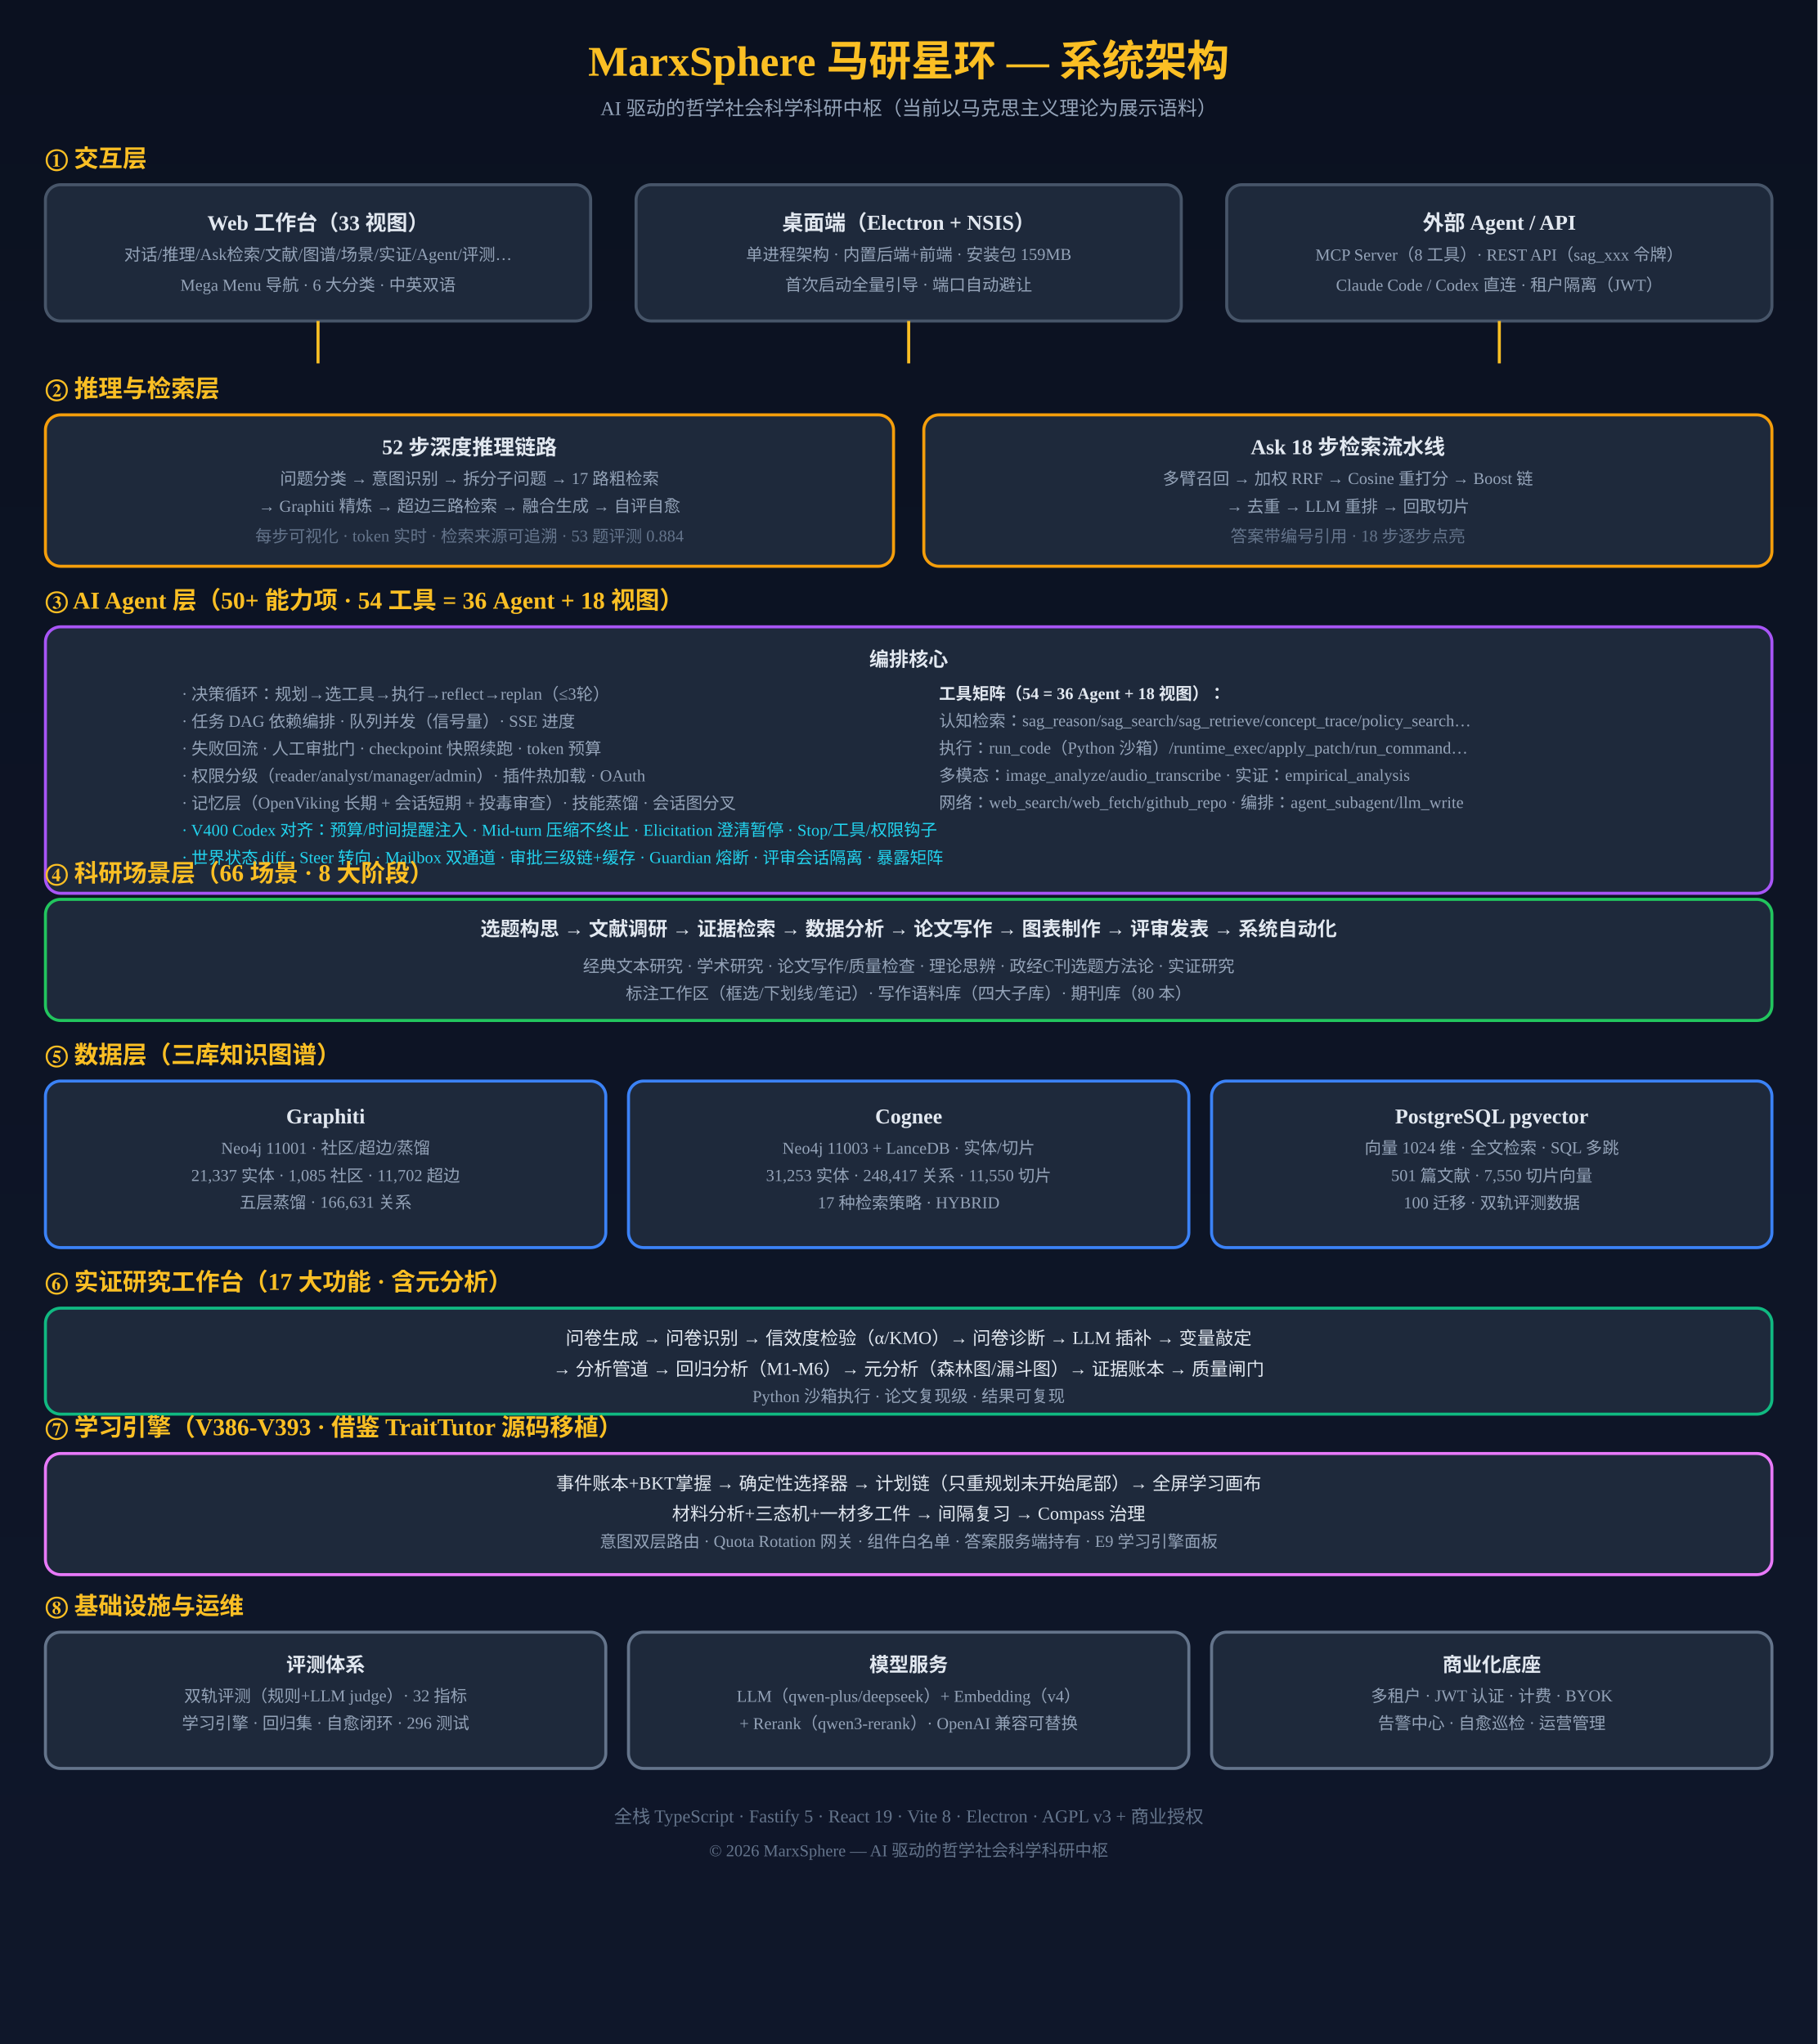
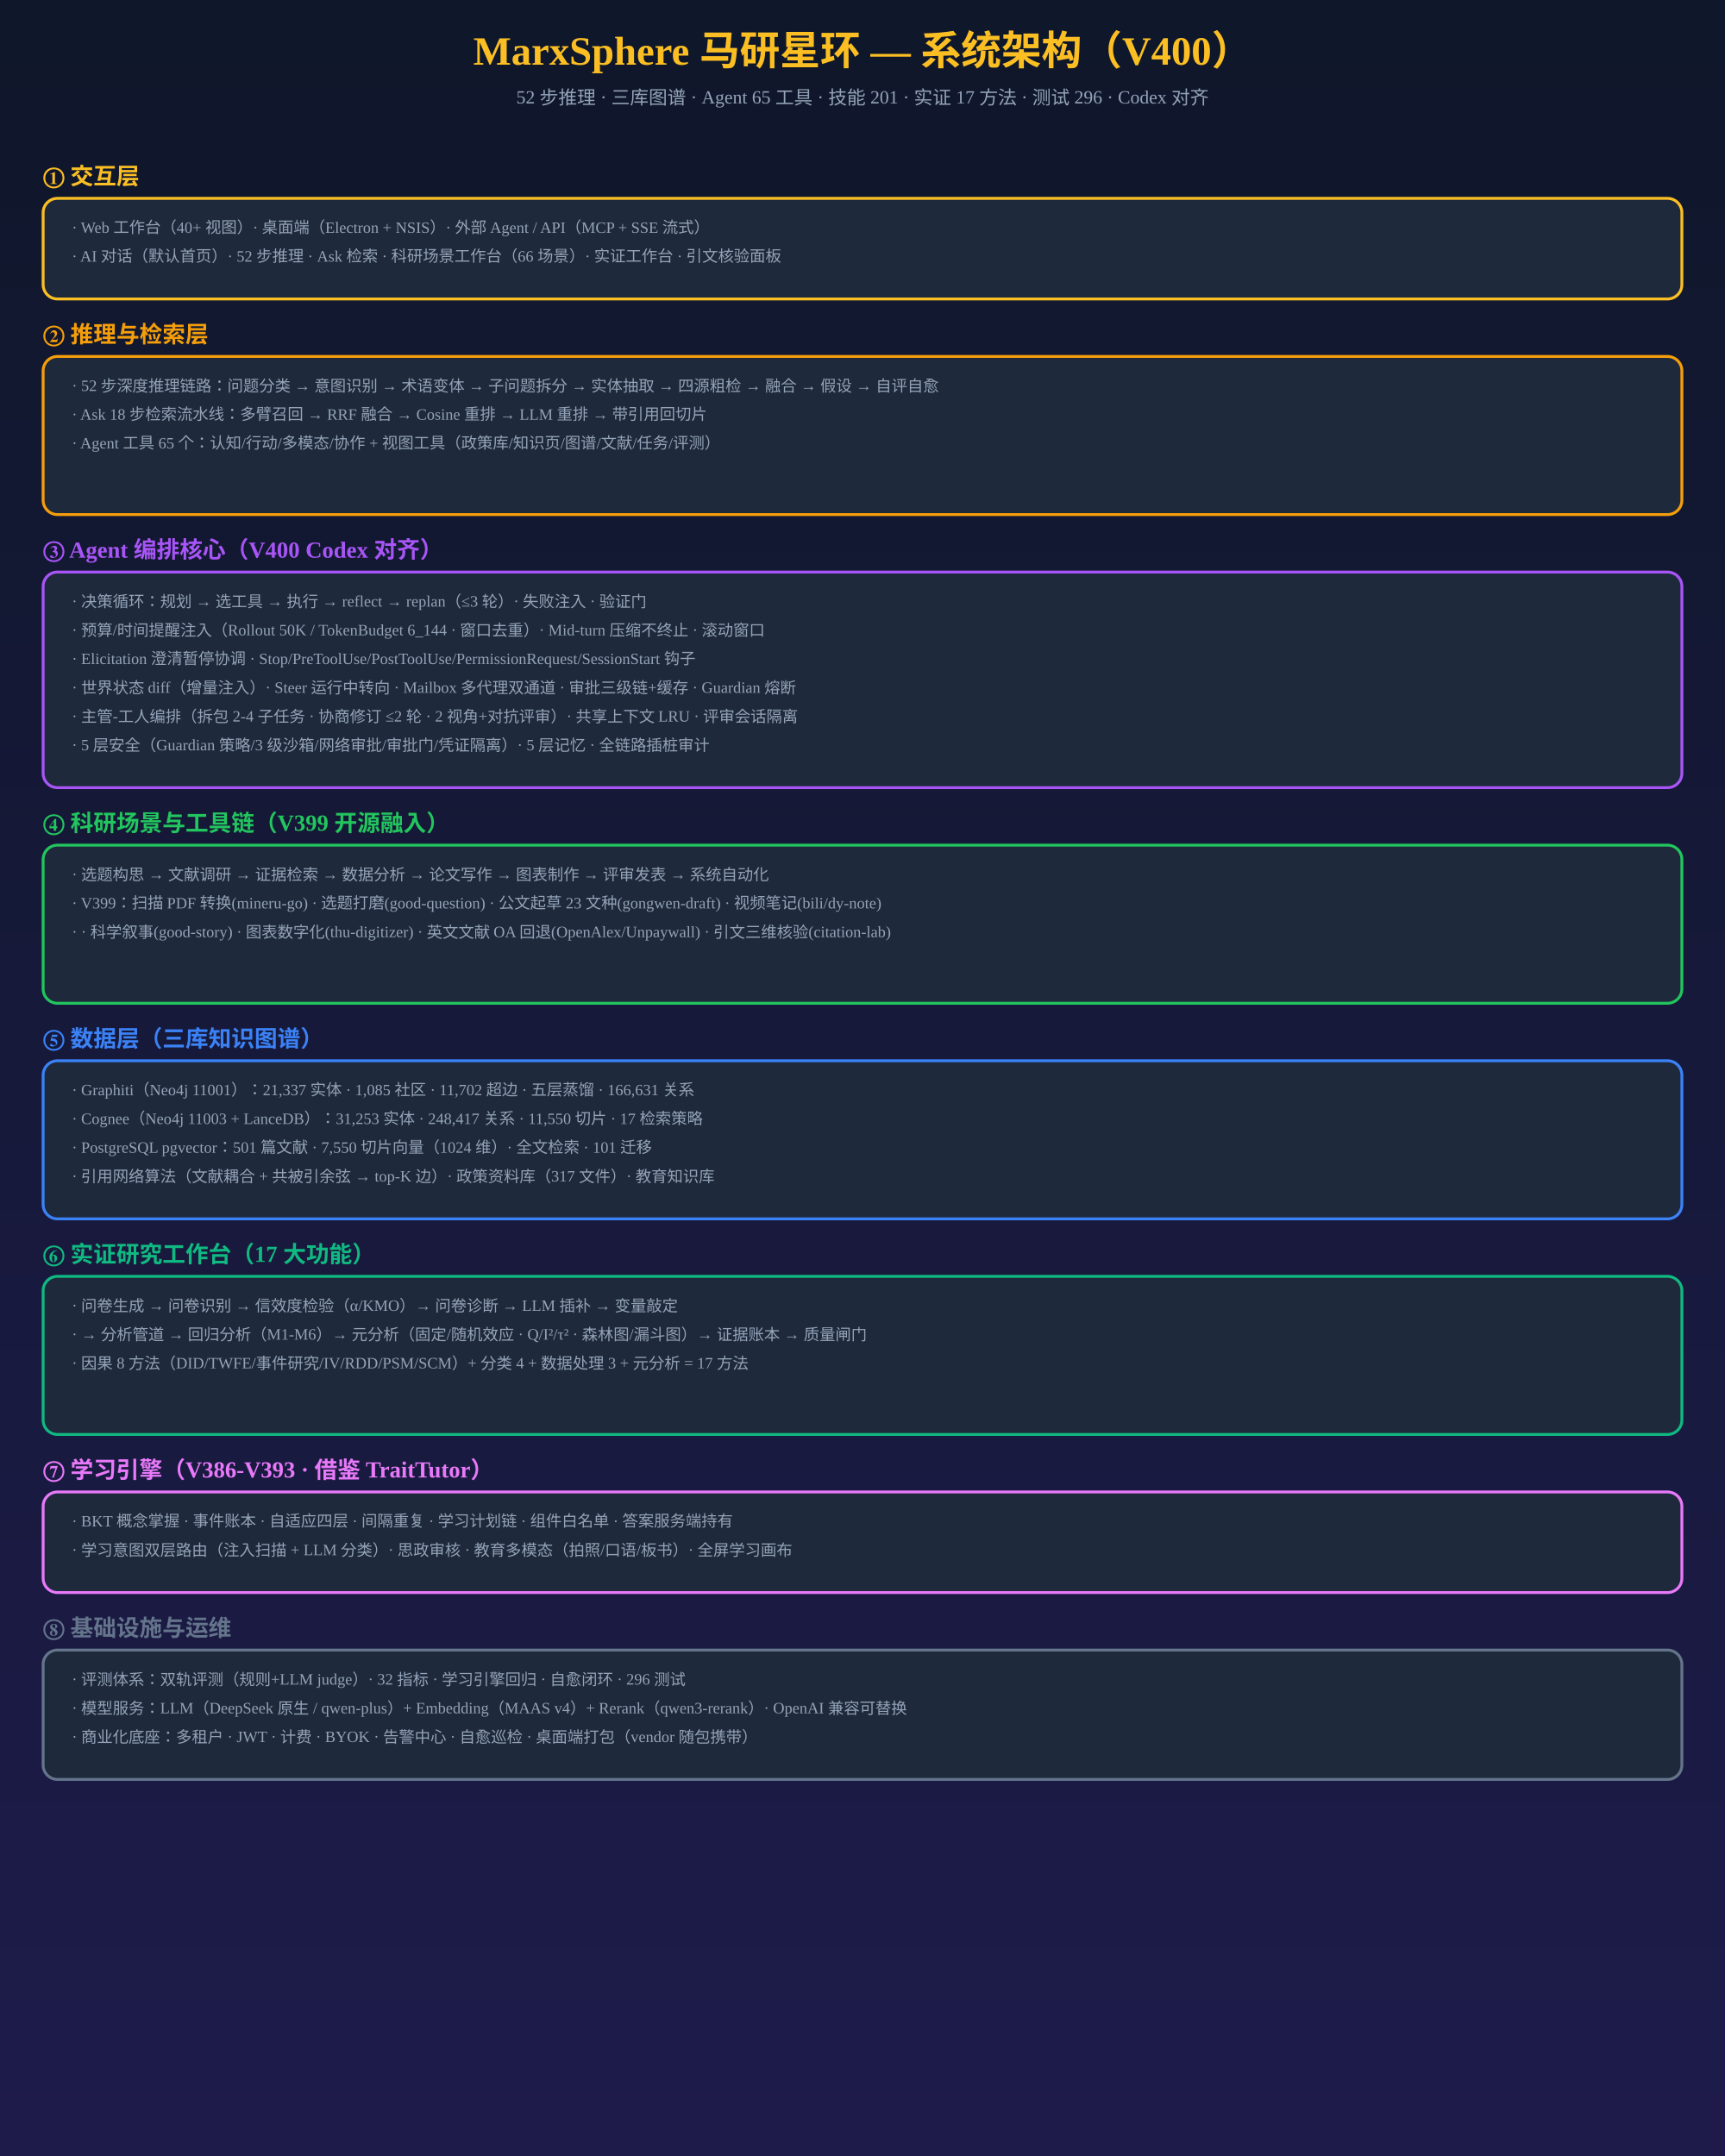
- <svg xmlns="http://www.w3.org/2000/svg" viewBox="0 0 1200 1350" width="1200" height="1350">
+ <svg xmlns="http://www.w3.org/2000/svg" width="1200" height="1500" viewBox="0 0 1200 1500">
  <defs>
    <linearGradient id="bg" x1="0" y1="0" x2="0" y2="1">
-       <stop offset="0%" stop-color="#0b1120" />
-       <stop offset="100%" stop-color="#0f172a" />
+       <stop offset="0%" stop-color="#0f172a" />
+       <stop offset="100%" stop-color="#1e1b4b" />
    </linearGradient>
  </defs>
-   <rect width="1200" height="1350" fill="url(#bg)" />
-   <text x="600" y="50" text-anchor="middle" font-size="28" font-weight="bold" fill="#fbbf24">MarxSphere 马研星环 — 系统架构</text>
-   <text x="600" y="76" text-anchor="middle" font-size="13" fill="#94a3b8">AI 驱动的哲学社会科学科研中枢（当前以马克思主义理论为展示语料）</text>
-   <text x="30" y="110" font-size="16" font-weight="bold" fill="#fbbf24">① 交互层</text>
-   <rect x="30" y="122" width="360" height="90" rx="10" fill="#1e293b" stroke="#475569" stroke-width="2" />
-   <text x="210" y="152" text-anchor="middle" font-size="14" font-weight="bold" fill="#e2e8f0">Web 工作台（33 视图）</text>
-   <text x="210" y="172" text-anchor="middle" font-size="11" fill="#94a3b8">对话/推理/Ask检索/文献/图谱/场景/实证/Agent/评测…</text>
-   <text x="210" y="192" text-anchor="middle" font-size="11" fill="#94a3b8">Mega Menu 导航 · 6 大分类 · 中英双语</text>
-   <rect x="420" y="122" width="360" height="90" rx="10" fill="#1e293b" stroke="#475569" stroke-width="2" />
-   <text x="600" y="152" text-anchor="middle" font-size="14" font-weight="bold" fill="#e2e8f0">桌面端（Electron + NSIS）</text>
-   <text x="600" y="172" text-anchor="middle" font-size="11" fill="#94a3b8">单进程架构 · 内置后端+前端 · 安装包 159MB</text>
-   <text x="600" y="192" text-anchor="middle" font-size="11" fill="#94a3b8">首次启动全量引导 · 端口自动避让</text>
-   <rect x="810" y="122" width="360" height="90" rx="10" fill="#1e293b" stroke="#475569" stroke-width="2" />
-   <text x="990" y="152" text-anchor="middle" font-size="14" font-weight="bold" fill="#e2e8f0">外部 Agent / API</text>
-   <text x="990" y="172" text-anchor="middle" font-size="11" fill="#94a3b8">MCP Server（8 工具）· REST API（sag_xxx 令牌）</text>
-   <text x="990" y="192" text-anchor="middle" font-size="11" fill="#94a3b8">Claude Code / Codex 直连 · 租户隔离（JWT）</text>
-   <line x1="210" y1="212" x2="210" y2="240" stroke="#fbbf24" stroke-width="2" />
-   <line x1="600" y1="212" x2="600" y2="240" stroke="#fbbf24" stroke-width="2" />
-   <line x1="990" y1="212" x2="990" y2="240" stroke="#fbbf24" stroke-width="2" />
-   <text x="30" y="262" font-size="16" font-weight="bold" fill="#fbbf24">② 推理与检索层</text>
-   <rect x="30" y="274" width="560" height="100" rx="10" fill="#1e293b" stroke="#f59e0b" stroke-width="2" />
-   <text x="310" y="300" text-anchor="middle" font-size="14" font-weight="bold" fill="#e2e8f0">52 步深度推理链路</text>
-   <text x="310" y="320" text-anchor="middle" font-size="11" fill="#94a3b8">问题分类 → 意图识别 → 拆分子问题 → 17 路粗检索</text>
-   <text x="310" y="338" text-anchor="middle" font-size="11" fill="#94a3b8">→ Graphiti 精炼 → 超边三路检索 → 融合生成 → 自评自愈</text>
-   <text x="310" y="358" text-anchor="middle" font-size="11" fill="#64748b">每步可视化 · token 实时 · 检索来源可追溯 · 53 题评测 0.884</text>
-   <rect x="610" y="274" width="560" height="100" rx="10" fill="#1e293b" stroke="#f59e0b" stroke-width="2" />
-   <text x="890" y="300" text-anchor="middle" font-size="14" font-weight="bold" fill="#e2e8f0">Ask 18 步检索流水线</text>
-   <text x="890" y="320" text-anchor="middle" font-size="11" fill="#94a3b8">多臂召回 → 加权 RRF → Cosine 重打分 → Boost 链</text>
-   <text x="890" y="338" text-anchor="middle" font-size="11" fill="#94a3b8">→ 去重 → LLM 重排 → 回取切片</text>
-   <text x="890" y="358" text-anchor="middle" font-size="11" fill="#64748b">答案带编号引用 · 18 步逐步点亮</text>
-   <text x="30" y="402" font-size="16" font-weight="bold" fill="#fbbf24">③ AI Agent 层（50+ 能力项 · 54 工具 = 36 Agent + 18 视图）</text>
-   <rect x="30" y="414" width="1140" height="176" rx="10" fill="#1e293b" stroke="#a855f7" stroke-width="2" />
-   <text x="600" y="440" text-anchor="middle" font-size="13" font-weight="bold" fill="#e2e8f0">编排核心</text>
-   <text x="120" y="462" font-size="11" fill="#94a3b8">· 决策循环：规划→选工具→执行→reflect→replan（≤3轮）</text>
-   <text x="120" y="480" font-size="11" fill="#94a3b8">· 任务 DAG 依赖编排 · 队列并发（信号量）· SSE 进度</text>
-   <text x="120" y="498" font-size="11" fill="#94a3b8">· 失败回流 · 人工审批门 · checkpoint 快照续跑 · token 预算</text>
-   <text x="120" y="516" font-size="11" fill="#94a3b8">· 权限分级（reader/analyst/manager/admin）· 插件热加载 · OAuth</text>
-   <text x="120" y="534" font-size="11" fill="#94a3b8">· 记忆层（OpenViking 长期 + 会话短期 + 投毒审查）· 技能蒸馏 · 会话图分叉</text>
-   <text x="120" y="552" font-size="11" fill="#22d3ee">· V400 Codex 对齐：预算/时间提醒注入 · Mid-turn 压缩不终止 · Elicitation 澄清暂停 · Stop/工具/权限钩子</text>
-   <text x="120" y="570" font-size="11" fill="#22d3ee">· 世界状态 diff · Steer 转向 · Mailbox 双通道 · 审批三级链+缓存 · Guardian 熔断 · 评审会话隔离 · 暴露矩阵</text>
-   <text x="620" y="462" font-size="11" fill="#e2e8f0" font-weight="bold">工具矩阵（54 = 36 Agent + 18 视图）：</text>
-   <text x="620" y="480" font-size="11" fill="#94a3b8">认知检索：sag_reason/sag_search/sag_retrieve/concept_trace/policy_search…</text>
-   <text x="620" y="498" font-size="11" fill="#94a3b8">执行：run_code（Python 沙箱）/runtime_exec/apply_patch/run_command…</text>
-   <text x="620" y="516" font-size="11" fill="#94a3b8">多模态：image_analyze/audio_transcribe · 实证：empirical_analysis</text>
-   <text x="620" y="534" font-size="11" fill="#94a3b8">网络：web_search/web_fetch/github_repo · 编排：agent_subagent/llm_write</text>
-   <text x="30" y="582" font-size="16" font-weight="bold" fill="#fbbf24">④ 科研场景层（66 场景 · 8 大阶段）</text>
-   <rect x="30" y="594" width="1140" height="80" rx="10" fill="#1e293b" stroke="#22c55e" stroke-width="2" />
-   <text x="600" y="618" text-anchor="middle" font-size="13" font-weight="bold" fill="#e2e8f0">选题构思 → 文献调研 → 证据检索 → 数据分析 → 论文写作 → 图表制作 → 评审发表 → 系统自动化</text>
-   <text x="600" y="642" text-anchor="middle" font-size="11" fill="#94a3b8">经典文本研究 · 学术研究 · 论文写作/质量检查 · 理论思辨 · 政经C刊选题方法论 · 实证研究</text>
-   <text x="600" y="660" text-anchor="middle" font-size="11" fill="#94a3b8">标注工作区（框选/下划线/笔记）· 写作语料库（四大子库）· 期刊库（80 本）</text>
-   <text x="30" y="702" font-size="16" font-weight="bold" fill="#fbbf24">⑤ 数据层（三库知识图谱）</text>
-   <rect x="30" y="714" width="370" height="110" rx="10" fill="#1e293b" stroke="#3b82f6" stroke-width="2" />
-   <text x="215" y="742" text-anchor="middle" font-size="14" font-weight="bold" fill="#e2e8f0">Graphiti</text>
-   <text x="215" y="762" text-anchor="middle" font-size="11" fill="#94a3b8">Neo4j 11001 · 社区/超边/蒸馏</text>
-   <text x="215" y="780" text-anchor="middle" font-size="11" fill="#94a3b8">21,337 实体 · 1,085 社区 · 11,702 超边</text>
-   <text x="215" y="798" text-anchor="middle" font-size="11" fill="#94a3b8">五层蒸馏 · 166,631 关系</text>
-   <rect x="415" y="714" width="370" height="110" rx="10" fill="#1e293b" stroke="#3b82f6" stroke-width="2" />
-   <text x="600" y="742" text-anchor="middle" font-size="14" font-weight="bold" fill="#e2e8f0">Cognee</text>
-   <text x="600" y="762" text-anchor="middle" font-size="11" fill="#94a3b8">Neo4j 11003 + LanceDB · 实体/切片</text>
-   <text x="600" y="780" text-anchor="middle" font-size="11" fill="#94a3b8">31,253 实体 · 248,417 关系 · 11,550 切片</text>
-   <text x="600" y="798" text-anchor="middle" font-size="11" fill="#94a3b8">17 种检索策略 · HYBRID</text>
-   <rect x="800" y="714" width="370" height="110" rx="10" fill="#1e293b" stroke="#3b82f6" stroke-width="2" />
-   <text x="985" y="742" text-anchor="middle" font-size="14" font-weight="bold" fill="#e2e8f0">PostgreSQL pgvector</text>
-   <text x="985" y="762" text-anchor="middle" font-size="11" fill="#94a3b8">向量 1024 维 · 全文检索 · SQL 多跳</text>
-   <text x="985" y="780" text-anchor="middle" font-size="11" fill="#94a3b8">501 篇文献 · 7,550 切片向量</text>
-   <text x="985" y="798" text-anchor="middle" font-size="11" fill="#94a3b8">100 迁移 · 双轨评测数据</text>
-   <text x="30" y="852" font-size="16" font-weight="bold" fill="#fbbf24">⑥ 实证研究工作台（17 大功能 · 含元分析）</text>
-   <rect x="30" y="864" width="1140" height="70" rx="10" fill="#1e293b" stroke="#10b981" stroke-width="2" />
-   <text x="600" y="888" text-anchor="middle" font-size="12" fill="#e2e8f0">问卷生成 → 问卷识别 → 信效度检验（α/KMO）→ 问卷诊断 → LLM 插补 → 变量敲定</text>
-   <text x="600" y="908" text-anchor="middle" font-size="12" fill="#e2e8f0">→ 分析管道 → 回归分析（M1-M6）→ 元分析（森林图/漏斗图）→ 证据账本 → 质量闸门</text>
-   <text x="600" y="926" text-anchor="middle" font-size="11" fill="#94a3b8">Python 沙箱执行 · 论文复现级 · 结果可复现</text>
-   <text x="30" y="948" font-size="16" font-weight="bold" fill="#fbbf24">⑦ 学习引擎（V386-V393 · 借鉴 TraitTutor 源码移植）</text>
-   <rect x="30" y="960" width="1140" height="80" rx="10" fill="#1e293b" stroke="#e879f9" stroke-width="2" />
-   <text x="600" y="984" text-anchor="middle" font-size="12" fill="#e2e8f0">事件账本+BKT掌握 → 确定性选择器 → 计划链（只重规划未开始尾部）→ 全屏学习画布</text>
-   <text x="600" y="1004" text-anchor="middle" font-size="12" fill="#e2e8f0">材料分析+三态机+一材多工件 → 间隔复习 → Compass 治理</text>
-   <text x="600" y="1022" text-anchor="middle" font-size="11" fill="#94a3b8">意图双层路由 · Quota Rotation 网关 · 组件白名单 · 答案服务端持有 · E9 学习引擎面板</text>
-   <text x="30" y="1066" font-size="16" font-weight="bold" fill="#fbbf24">⑧ 基础设施与运维</text>
-   <rect x="30" y="1078" width="370" height="90" rx="10" fill="#1e293b" stroke="#64748b" stroke-width="2" />
-   <text x="215" y="1104" text-anchor="middle" font-size="13" font-weight="bold" fill="#e2e8f0">评测体系</text>
-   <text x="215" y="1124" text-anchor="middle" font-size="11" fill="#94a3b8">双轨评测（规则+LLM judge）· 32 指标</text>
-   <text x="215" y="1142" text-anchor="middle" font-size="11" fill="#94a3b8">学习引擎 · 回归集 · 自愈闭环 · 296 测试</text>
-   <rect x="415" y="1078" width="370" height="90" rx="10" fill="#1e293b" stroke="#64748b" stroke-width="2" />
-   <text x="600" y="1104" text-anchor="middle" font-size="13" font-weight="bold" fill="#e2e8f0">模型服务</text>
-   <text x="600" y="1124" text-anchor="middle" font-size="11" fill="#94a3b8">LLM（qwen-plus/deepseek）+ Embedding（v4）</text>
-   <text x="600" y="1142" text-anchor="middle" font-size="11" fill="#94a3b8">+ Rerank（qwen3-rerank）· OpenAI 兼容可替换</text>
-   <rect x="800" y="1078" width="370" height="90" rx="10" fill="#1e293b" stroke="#64748b" stroke-width="2" />
-   <text x="985" y="1104" text-anchor="middle" font-size="13" font-weight="bold" fill="#e2e8f0">商业化底座</text>
-   <text x="985" y="1124" text-anchor="middle" font-size="11" fill="#94a3b8">多租户 · JWT 认证 · 计费 · BYOK</text>
-   <text x="985" y="1142" text-anchor="middle" font-size="11" fill="#94a3b8">告警中心 · 自愈巡检 · 运营管理</text>
-   <text x="600" y="1204" text-anchor="middle" font-size="12" fill="#64748b">全栈 TypeScript · Fastify 5 · React 19 · Vite 8 · Electron · AGPL v3 + 商业授权</text>
-   <text x="600" y="1226" text-anchor="middle" font-size="11" fill="#64748b">© 2026 MarxSphere — AI 驱动的哲学社会科学科研中枢</text>
+   <rect width="1200" height="1500" fill="url(#bg)" />
+   <text x="600" y="45" text-anchor="middle" font-size="28" font-weight="bold" fill="#fbbf24">MarxSphere 马研星环 — 系统架构（V400）</text>
+   <text x="600" y="72" text-anchor="middle" font-size="13" fill="#94a3b8">52 步推理 · 三库图谱 · Agent 65 工具 · 技能 201 · 实证 17 方法 · 测试 296 · Codex 对齐</text>
+   <text x="30" y="128" font-size="16" font-weight="bold" fill="#fbbf24">① 交互层</text>
+   <rect x="30" y="138" width="1140" height="70" rx="10" fill="#1e293b" stroke="#fbbf24" stroke-width="2" />
+   <text x="50" y="162" font-size="11" fill="#94a3b8">· Web 工作台（40+ 视图）· 桌面端（Electron + NSIS）· 外部 Agent / API（MCP + SSE 流式）</text>
+   <text x="50" y="182" font-size="11" fill="#94a3b8">· AI 对话（默认首页）· 52 步推理 · Ask 检索 · 科研场景工作台（66 场景）· 实证工作台 · 引文核验面板</text>
+   <text x="30" y="238" font-size="16" font-weight="bold" fill="#f59e0b">② 推理与检索层</text>
+   <rect x="30" y="248" width="1140" height="110" rx="10" fill="#1e293b" stroke="#f59e0b" stroke-width="2" />
+   <text x="50" y="272" font-size="11" fill="#94a3b8">· 52 步深度推理链路：问题分类 → 意图识别 → 术语变体 → 子问题拆分 → 实体抽取 → 四源粗检 → 融合 → 假设 → 自评自愈</text>
+   <text x="50" y="292" font-size="11" fill="#94a3b8">· Ask 18 步检索流水线：多臂召回 → RRF 融合 → Cosine 重排 → LLM 重排 → 带引用回切片</text>
+   <text x="50" y="312" font-size="11" fill="#94a3b8">· Agent 工具 65 个：认知/行动/多模态/协作 + 视图工具（政策库/知识页/图谱/文献/任务/评测）</text>
+   <text x="30" y="388" font-size="16" font-weight="bold" fill="#a855f7">③ Agent 编排核心（V400 Codex 对齐）</text>
+   <rect x="30" y="398" width="1140" height="150" rx="10" fill="#1e293b" stroke="#a855f7" stroke-width="2" />
+   <text x="50" y="422" font-size="11" fill="#94a3b8">· 决策循环：规划 → 选工具 → 执行 → reflect → replan（≤3 轮）· 失败注入 · 验证门</text>
+   <text x="50" y="442" font-size="11" fill="#94a3b8">· 预算/时间提醒注入（Rollout 50K / TokenBudget 6_144 · 窗口去重）· Mid-turn 压缩不终止 · 滚动窗口</text>
+   <text x="50" y="462" font-size="11" fill="#94a3b8">· Elicitation 澄清暂停协调 · Stop/PreToolUse/PostToolUse/PermissionRequest/SessionStart 钩子</text>
+   <text x="50" y="482" font-size="11" fill="#94a3b8">· 世界状态 diff（增量注入）· Steer 运行中转向 · Mailbox 多代理双通道 · 审批三级链+缓存 · Guardian 熔断</text>
+   <text x="50" y="502" font-size="11" fill="#94a3b8">· 主管-工人编排（拆包 2-4 子任务 · 协商修订 ≤2 轮 · 2 视角+对抗评审）· 共享上下文 LRU · 评审会话隔离</text>
+   <text x="50" y="522" font-size="11" fill="#94a3b8">· 5 层安全（Guardian 策略/3 级沙箱/网络审批/审批门/凭证隔离）· 5 层记忆 · 全链路插桩审计</text>
+   <text x="30" y="578" font-size="16" font-weight="bold" fill="#22c55e">④ 科研场景与工具链（V399 开源融入）</text>
+   <rect x="30" y="588" width="1140" height="110" rx="10" fill="#1e293b" stroke="#22c55e" stroke-width="2" />
+   <text x="50" y="612" font-size="11" fill="#94a3b8">· 选题构思 → 文献调研 → 证据检索 → 数据分析 → 论文写作 → 图表制作 → 评审发表 → 系统自动化</text>
+   <text x="50" y="632" font-size="11" fill="#94a3b8">· V399：扫描 PDF 转换(mineru-go) · 选题打磨(good-question) · 公文起草 23 文种(gongwen-draft) · 视频笔记(bili/dy-note)</text>
+   <text x="50" y="652" font-size="11" fill="#94a3b8">· · 科学叙事(good-story) · 图表数字化(thu-digitizer) · 英文文献 OA 回退(OpenAlex/Unpaywall) · 引文三维核验(citation-lab)</text>
+   <text x="30" y="728" font-size="16" font-weight="bold" fill="#3b82f6">⑤ 数据层（三库知识图谱）</text>
+   <rect x="30" y="738" width="1140" height="110" rx="10" fill="#1e293b" stroke="#3b82f6" stroke-width="2" />
+   <text x="50" y="762" font-size="11" fill="#94a3b8">· Graphiti（Neo4j 11001）：21,337 实体 · 1,085 社区 · 11,702 超边 · 五层蒸馏 · 166,631 关系</text>
+   <text x="50" y="782" font-size="11" fill="#94a3b8">· Cognee（Neo4j 11003 + LanceDB）：31,253 实体 · 248,417 关系 · 11,550 切片 · 17 检索策略</text>
+   <text x="50" y="802" font-size="11" fill="#94a3b8">· PostgreSQL pgvector：501 篇文献 · 7,550 切片向量（1024 维）· 全文检索 · 101 迁移</text>
+   <text x="50" y="822" font-size="11" fill="#94a3b8">· 引用网络算法（文献耦合 + 共被引余弦 → top-K 边）· 政策资料库（317 文件）· 教育知识库</text>
+   <text x="30" y="878" font-size="16" font-weight="bold" fill="#10b981">⑥ 实证研究工作台（17 大功能）</text>
+   <rect x="30" y="888" width="1140" height="110" rx="10" fill="#1e293b" stroke="#10b981" stroke-width="2" />
+   <text x="50" y="912" font-size="11" fill="#94a3b8">· 问卷生成 → 问卷识别 → 信效度检验（α/KMO）→ 问卷诊断 → LLM 插补 → 变量敲定</text>
+   <text x="50" y="932" font-size="11" fill="#94a3b8">· → 分析管道 → 回归分析（M1-M6）→ 元分析（固定/随机效应 · Q/I²/τ² · 森林图/漏斗图）→ 证据账本 → 质量闸门</text>
+   <text x="50" y="952" font-size="11" fill="#94a3b8">· 因果 8 方法（DID/TWFE/事件研究/IV/RDD/PSM/SCM）+ 分类 4 + 数据处理 3 + 元分析 = 17 方法</text>
+   <text x="30" y="1028" font-size="16" font-weight="bold" fill="#e879f9">⑦ 学习引擎（V386-V393 · 借鉴 TraitTutor）</text>
+   <rect x="30" y="1038" width="1140" height="70" rx="10" fill="#1e293b" stroke="#e879f9" stroke-width="2" />
+   <text x="50" y="1062" font-size="11" fill="#94a3b8">· BKT 概念掌握 · 事件账本 · 自适应四层 · 间隔重复 · 学习计划链 · 组件白名单 · 答案服务端持有</text>
+   <text x="50" y="1082" font-size="11" fill="#94a3b8">· 学习意图双层路由（注入扫描 + LLM 分类）· 思政审核 · 教育多模态（拍照/口语/板书）· 全屏学习画布</text>
+   <text x="30" y="1138" font-size="16" font-weight="bold" fill="#64748b">⑧ 基础设施与运维</text>
+   <rect x="30" y="1148" width="1140" height="90" rx="10" fill="#1e293b" stroke="#64748b" stroke-width="2" />
+   <text x="50" y="1172" font-size="11" fill="#94a3b8">· 评测体系：双轨评测（规则+LLM judge）· 32 指标 · 学习引擎回归 · 自愈闭环 · 296 测试</text>
+   <text x="50" y="1192" font-size="11" fill="#94a3b8">· 模型服务：LLM（DeepSeek 原生 / qwen-plus）+ Embedding（MAAS v4）+ Rerank（qwen3-rerank）· OpenAI 兼容可替换</text>
+   <text x="50" y="1212" font-size="11" fill="#94a3b8">· 商业化底座：多租户 · JWT · 计费 · BYOK · 告警中心 · 自愈巡检 · 桌面端打包（vendor 随包携带）</text>
</svg>
